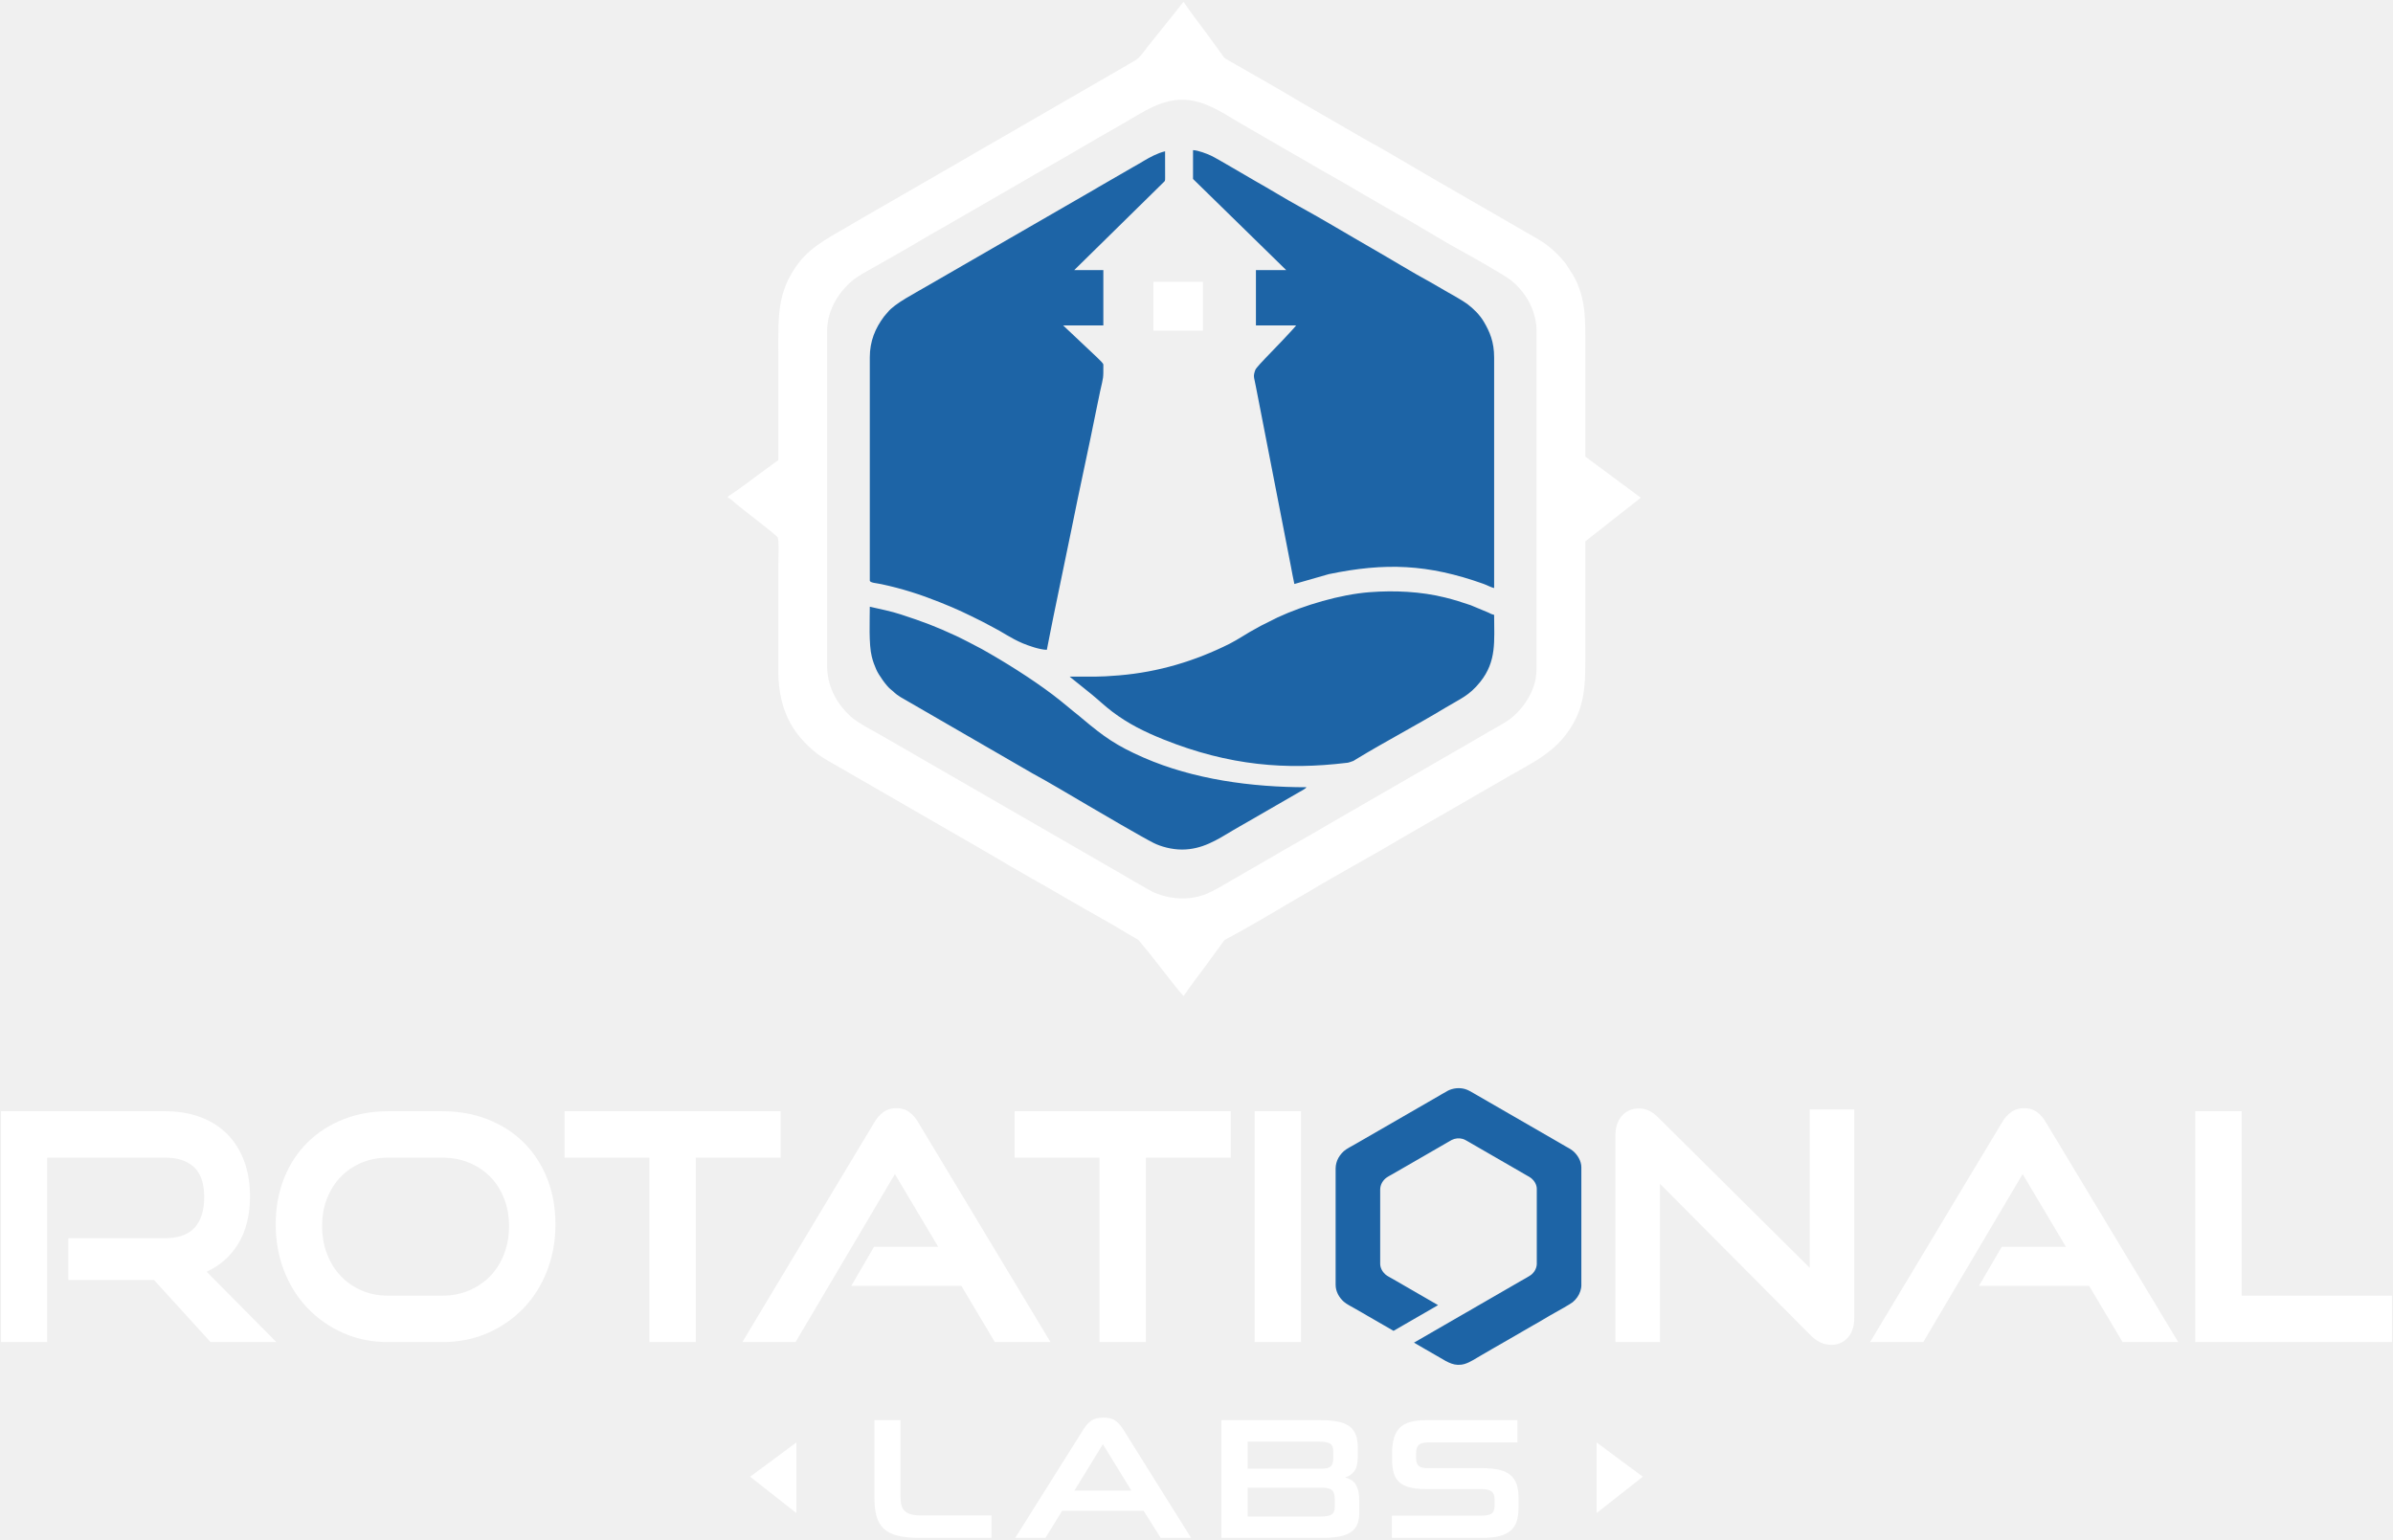
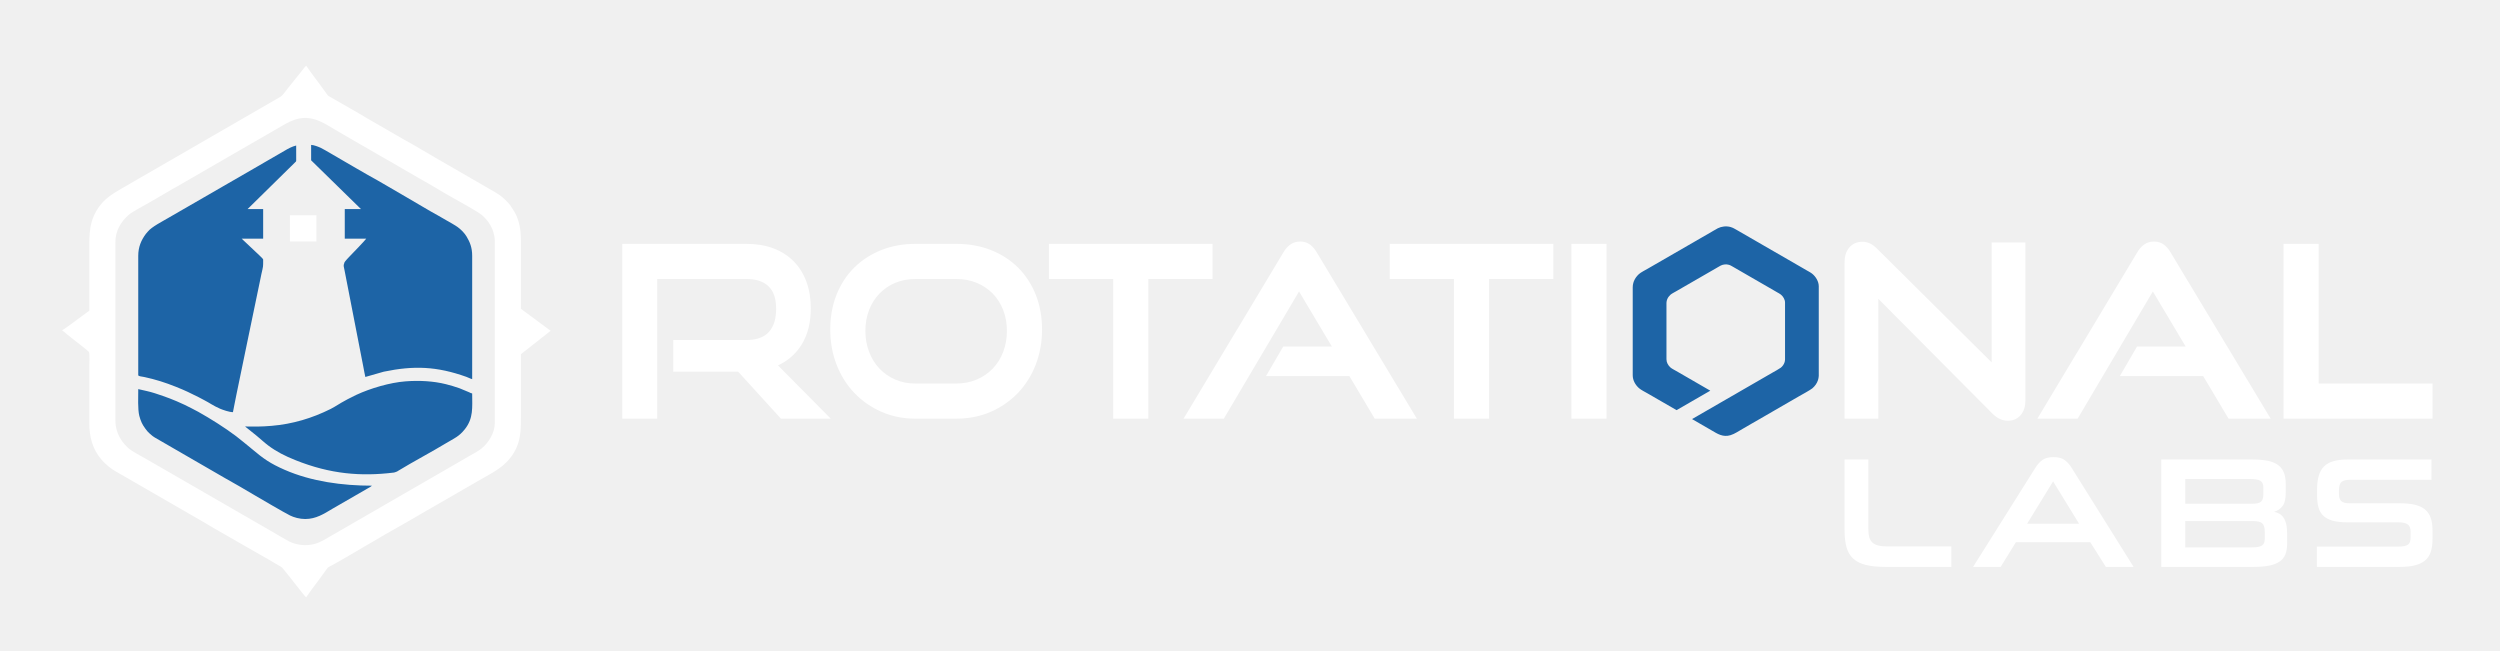
- <svg xmlns="http://www.w3.org/2000/svg" version="1.1" viewBox="332 481 836 538" width="836" height="538">
-   <defs />
-   <g id="Canvas_1" fill-opacity="1" stroke-opacity="1" fill="none" stroke-dasharray="none" stroke="none">
-     <g id="Canvas_1_Layer_1">
-       <g id="Graphic_3">
-         <path d="M 385.803 928.206 L 355.873 928.206 L 355.873 913.604 L 389.7 913.604 C 393.427 913.604 397.291 912.812 399.929 909.985 C 402.616 907.106 403.343 903.018 403.343 899.211 C 403.343 895.514 402.63 891.466 399.825 888.815 C 397.091 886.23 393.356 885.462 389.7 885.462 L 348.457 885.462 L 348.457 949.9 L 332.353 949.9 L 332.353 869.249 L 389.7 869.249 C 393.907 869.249 398.128 869.828 402.076 871.319 C 405.61 872.653 408.795 874.615 411.452 877.311 C 414.103 880.002 416.028 883.2 417.328 886.738 C 418.769 890.66 419.34 894.831 419.34 898.996 C 419.34 904.993 418.173 910.964 414.893 916.069 C 412.216 920.238 408.608 923.299 404.199 925.327 L 428.55 949.9 L 405.564 949.9 Z M 467.517 949.9 C 462.117 949.9 456.857 948.916 451.908 946.729 C 447.209 944.653 443.028 941.772 439.471 938.066 C 435.853 934.296 433.149 929.886 431.254 925.023 C 429.225 919.819 428.32 914.345 428.32 908.769 C 428.32 903.232 429.19 897.762 431.259 892.609 C 433.153 887.893 435.862 883.648 439.5 880.088 C 443.087 876.576 447.287 873.924 451.955 872.078 C 456.93 870.111 462.179 869.249 467.517 869.249 L 486.527 869.249 C 492.004 869.249 497.416 870.106 502.52 872.133 C 507.223 873.999 511.457 876.678 515.038 880.258 C 518.618 883.839 521.297 888.073 523.163 892.775 C 525.19 897.88 526.047 903.292 526.047 908.769 C 526.047 914.345 525.141 919.819 523.113 925.023 C 521.218 929.886 518.514 934.296 514.895 938.066 C 511.327 941.784 507.121 944.661 502.401 946.731 C 497.368 948.937 492.008 949.9 486.527 949.9 Z M 558.869 885.462 L 529.227 885.462 L 529.227 869.249 L 604.722 869.249 L 604.722 885.462 L 575.081 885.462 L 575.081 949.9 L 558.869 949.9 Z M 667.849 930.246 L 629.398 930.246 L 637.34 916.611 L 659.766 916.611 L 644.635 891.206 L 609.923 949.9 L 591.344 949.9 L 637.396 873.221 C 638.205 871.823 639.233 870.564 640.541 869.605 C 641.905 868.605 643.489 868.176 645.168 868.176 C 646.838 868.176 648.418 868.602 649.758 869.618 C 651.031 870.584 652.035 871.844 652.821 873.201 L 698.994 949.9 L 679.555 949.9 Z M 716.114 885.462 L 686.472 885.462 L 686.472 869.249 L 761.968 869.249 L 761.968 885.462 L 732.326 885.462 L 732.326 949.9 L 716.114 949.9 Z M 770.303 949.9 L 786.516 949.9 L 786.516 869.249 L 770.303 869.249 Z M 911.919 894.597 L 911.919 949.9 L 896.352 949.9 L 896.352 877.731 C 896.352 875.272 896.91 872.844 898.539 870.935 C 900.11 869.096 902.219 868.283 904.618 868.283 C 905.817 868.283 906.97 868.543 908.058 869.046 C 909.28 869.609 910.374 870.506 911.324 871.448 L 964.227 923.938 L 964.227 868.605 L 979.794 868.605 L 979.794 941.418 C 979.794 943.886 979.261 946.378 977.597 948.279 C 976.065 950.031 974.062 950.866 971.742 950.866 C 968.928 950.866 966.552 949.55 964.601 947.588 Z M 1061.824 930.246 L 1023.371 930.246 L 1031.314 916.611 L 1053.74 916.611 L 1038.609 891.206 L 1003.897 949.9 L 985.318 949.9 L 1031.369 873.221 C 1032.179 871.823 1033.207 870.564 1034.515 869.605 C 1035.879 868.605 1037.462 868.176 1039.142 868.176 C 1040.812 868.176 1042.392 868.602 1043.732 869.618 C 1045.004 870.584 1046.009 871.844 1046.795 873.201 L 1092.968 949.9 L 1073.53 949.9 Z M 1115.13 933.687 L 1167.648 933.687 L 1167.648 949.9 L 1098.918 949.9 L 1098.918 869.249 L 1115.13 869.249 Z M 486.527 933.687 C 489.759 933.687 492.922 933.135 495.901 931.858 C 498.682 930.667 501.165 929.004 503.27 926.83 C 505.41 924.62 506.989 922.018 508.095 919.152 C 509.301 916.032 509.835 912.752 509.835 909.413 C 509.835 906.095 509.308 902.831 508.097 899.732 C 506.991 896.901 505.413 894.337 503.277 892.166 C 501.169 890.023 498.686 888.397 495.913 887.242 C 492.925 885.997 489.756 885.462 486.527 885.462 L 467.517 885.462 C 464.34 885.462 461.232 886.002 458.298 887.24 C 455.557 888.395 453.112 890.02 451.043 892.158 C 448.942 894.329 447.377 896.879 446.267 899.684 C 445.04 902.788 444.532 906.085 444.532 909.413 C 444.532 912.752 445.066 916.032 446.271 919.152 C 447.375 922.008 448.935 924.616 451.051 926.838 C 453.116 929.007 455.562 930.669 458.31 931.861 C 461.235 933.13 464.337 933.687 467.517 933.687 Z" fill="white" />
-       </g>
-       <g id="Graphic_4">
-         <path d="M 798.602 889.273 L 798.602 929.866 C 798.602 932.221 799.793 934.301 801.479 935.814 C 802.429 936.666 804.337 937.591 805.551 938.307 L 807.662 939.516 C 809.326 940.444 810.909 941.459 812.581 942.362 L 818.832 945.976 L 834.393 936.992 C 833.303 936.356 832.22 935.714 831.119 935.1 C 830.808 934.924 830.537 934.762 830.235 934.587 L 823.078 930.452 C 822.014 929.875 821.004 929.228 819.942 928.637 L 818.598 927.867 C 817.826 927.41 816.61 926.82 816.004 926.278 C 814.929 925.314 814.169 923.988 814.169 922.487 L 814.169 896.617 C 814.169 896.18 814.246 895.679 814.343 895.35 C 814.408 895.138 814.449 894.988 814.523 894.809 C 814.854 893.997 815.346 893.349 815.98 892.757 C 816.539 892.235 817.883 891.57 818.598 891.146 L 837.399 880.297 C 837.567 880.203 837.682 880.122 837.851 880.029 L 839.201 879.264 C 840.299 878.713 841.71 878.547 842.951 878.904 C 843.379 879.027 843.578 879.129 843.941 879.308 C 844.255 879.464 844.532 879.628 844.836 879.807 L 848.372 881.849 C 849.843 882.731 851.354 883.535 852.822 884.419 L 863.462 890.561 C 864.076 890.923 864.644 891.242 865.255 891.603 C 865.847 891.95 866.473 892.249 866.982 892.667 C 868.015 893.519 868.88 894.92 868.88 896.345 L 868.88 922.667 C 868.88 923.063 868.755 923.586 868.663 923.888 C 868.365 924.857 867.726 925.734 866.957 926.368 C 866.429 926.802 863.678 928.344 863.003 928.711 C 861.359 929.607 859.775 930.639 858.128 931.531 L 855.447 933.08 C 854.586 933.602 853.707 934.094 852.832 934.59 L 851.155 935.558 L 851.028 935.634 C 850.741 935.806 850.457 935.966 850.172 936.126 L 848.139 937.298 L 846.578 938.205 C 845.787 938.645 844.939 939.21 844.087 939.638 L 825.976 950.095 C 828.519 951.54 831.014 953.055 833.569 954.483 C 834.072 954.764 834.5 955.015 835 955.312 C 837.783 956.958 840.24 958.557 843.707 957.533 C 845.644 956.96 847.639 955.538 849.455 954.528 L 853.654 952.091 C 854.586 951.532 855.504 951.053 856.436 950.495 C 858.727 949.121 861.087 947.87 863.371 946.488 L 867.576 944.056 C 870.16 942.657 872.644 941.039 875.226 939.633 C 876.284 939.056 880.601 936.637 881.431 935.955 C 882.636 934.961 883.639 933.586 884.106 932.064 C 884.25 931.589 884.449 930.77 884.449 930.148 L 884.449 888.849 C 884.449 886.613 883.09 884.412 881.468 883.076 C 880.67 882.419 879.688 881.952 878.76 881.406 C 877.799 880.841 876.908 880.339 875.947 879.771 L 859.249 870.135 C 856.947 868.748 854.58 867.486 852.269 866.102 L 846.718 862.898 C 846.242 862.618 845.811 862.361 845.314 862.115 C 844.746 861.835 844.436 861.674 843.76 861.48 C 841.814 860.922 839.602 861.182 837.878 862.044 L 835.76 863.246 C 835.495 863.391 835.317 863.52 835.052 863.667 L 805.551 880.689 C 804.428 881.353 802.322 882.397 801.442 883.217 C 800.449 884.146 799.676 885.164 799.155 886.437 C 799.04 886.716 798.975 886.955 798.875 887.287 C 798.721 887.802 798.602 888.588 798.602 889.273 Z" fill="#1d64a6" />
-       </g>
-       <g id="Graphic_5">
-         <path d="M 889.79 1009.629 L 889.79 984.971 L 905.927 996.938 Z M 610.21 1009.629 L 610.21 984.971 L 594.074 996.938 Z M 818.264 1018.31 L 818.264 1010.533 L 849.491 1010.533 C 851.14 1010.533 852.324 1010.302 853.049 1009.839 C 853.771 1009.377 854.134 1008.442 854.134 1007.037 L 854.134 1004.806 C 854.134 1003.52 853.771 1002.606 853.049 1002.063 C 852.324 1001.521 851.159 1001.249 849.552 1001.249 L 829.959 1001.249 C 827.668 1001.249 825.769 1001.038 824.262 1000.616 C 822.755 1000.193 821.559 999.551 820.675 998.687 C 819.791 997.822 819.178 996.737 818.836 995.431 C 818.494 994.125 818.323 992.588 818.323 990.819 L 818.323 988.77 C 818.323 986.68 818.545 984.891 818.987 983.404 C 819.429 981.917 820.111 980.721 821.037 979.817 C 821.961 978.913 823.167 978.249 824.653 977.827 C 826.14 977.406 827.909 977.194 829.959 977.194 L 862.116 977.194 L 862.116 984.971 L 830.803 984.971 C 829.397 984.971 828.361 985.244 827.698 985.785 C 827.036 986.327 826.703 987.424 826.703 989.07 L 826.703 990.398 C 826.703 991.684 827.005 992.598 827.607 993.141 C 828.211 993.683 829.256 993.954 830.743 993.954 L 849.974 993.954 C 852.265 993.954 854.204 994.145 855.792 994.526 C 857.379 994.908 858.675 995.522 859.68 996.366 C 860.685 997.209 861.408 998.295 861.85 999.621 C 862.292 1000.947 862.514 1002.535 862.514 1004.384 L 862.514 1007.639 C 862.514 1009.568 862.292 1011.206 861.85 1012.552 C 861.408 1013.899 860.685 1014.994 859.68 1015.838 C 858.675 1016.682 857.379 1017.305 855.792 1017.707 C 854.204 1018.108 852.265 1018.31 849.974 1018.31 Z M 767.871 984.67 L 767.871 994.135 L 793.553 994.135 C 795.161 994.135 796.266 993.873 796.869 993.351 C 797.471 992.829 797.773 991.885 797.773 990.519 L 797.773 987.926 C 797.773 986.68 797.401 985.825 796.658 985.363 C 795.914 984.901 794.577 984.67 792.648 984.67 Z M 767.871 1000.767 L 767.871 1010.834 L 793.492 1010.834 C 795.222 1010.834 796.457 1010.604 797.2 1010.142 C 797.943 1009.68 798.316 1008.805 798.316 1007.519 L 798.316 1004.986 C 798.316 1003.299 797.984 1002.173 797.321 1001.61 C 796.658 1001.048 795.482 1000.767 793.794 1000.767 Z M 758.708 977.194 L 793.372 977.194 C 795.703 977.194 797.693 977.356 799.341 977.677 C 800.988 977.998 802.325 978.531 803.35 979.275 C 804.375 980.018 805.128 980.983 805.61 982.168 C 806.093 983.354 806.334 984.812 806.334 986.538 L 806.334 989.915 C 806.334 992.326 805.912 994.055 805.068 995.1 C 804.225 996.145 803.159 996.848 801.873 997.209 C 802.596 997.37 803.269 997.622 803.893 997.963 C 804.516 998.305 805.048 998.798 805.49 999.441 C 805.932 1000.083 806.274 1000.918 806.515 1001.942 C 806.756 1002.967 806.876 1004.243 806.876 1005.77 L 806.876 1009.388 C 806.876 1011.035 806.645 1012.422 806.184 1013.547 C 805.722 1014.673 804.977 1015.587 803.952 1016.29 C 802.928 1016.993 801.591 1017.506 799.943 1017.827 C 798.296 1018.149 796.306 1018.31 793.975 1018.31 L 758.708 1018.31 Z M 707.351 1001.791 L 727.246 1001.791 L 717.298 985.574 Z M 731.526 1008.845 L 703.071 1008.845 L 697.223 1018.31 L 686.673 1018.31 L 710.546 980.329 C 711.27 979.164 712.134 978.199 713.138 977.436 C 714.143 976.673 715.59 976.29 717.479 976.29 C 719.328 976.29 720.755 976.673 721.759 977.436 C 722.764 978.199 723.628 979.164 724.352 980.329 L 748.104 1018.31 L 737.494 1018.31 Z M 653.161 1018.31 C 650.149 1018.31 647.634 1018.058 645.625 1017.557 C 643.616 1017.055 642.008 1016.249 640.803 1015.145 C 639.598 1014.04 638.742 1012.592 638.24 1010.805 C 637.738 1009.016 637.486 1006.815 637.486 1004.203 L 637.486 977.194 L 646.59 977.194 L 646.59 1003.841 C 646.59 1005.045 646.701 1006.063 646.921 1006.886 C 647.142 1007.709 647.534 1008.393 648.097 1008.936 C 648.66 1009.478 649.415 1009.87 650.357 1010.11 C 651.302 1010.351 652.498 1010.473 653.945 1010.473 L 678.361 1010.473 L 678.361 1018.31 Z" fill="white" />
-       </g>
-       <g id="Graphic_6">
-         <path d="M 734.952 596.532 L 752.246 596.532 L 752.246 579.441 L 734.952 579.441 Z M 603.901 641.826 C 603.029 642.288 602.489 642.81 601.722 643.349 C 600.921 643.911 600.287 644.401 599.452 645.002 C 595.34 647.958 591.416 651.098 587.206 653.89 C 586.641 654.265 586.439 654.201 586.254 654.898 C 587.291 655.175 588.317 656.356 589.136 657.027 C 590.151 657.856 590.992 658.524 592.042 659.349 C 592.953 660.065 603.15 667.952 603.64 668.667 C 604.276 669.596 603.901 677.201 603.901 678.864 L 603.901 715.249 C 603.901 724.071 605.975 732.063 611.594 738.712 C 613.233 740.65 614.927 742.25 616.904 743.859 C 619.862 746.265 623.346 747.88 626.599 749.851 L 676.059 778.39 C 676.649 778.744 677.133 778.986 677.721 779.343 C 686.96 784.936 696.428 790.077 705.739 795.552 C 712.34 799.432 719.088 803.038 725.652 807.013 C 726.757 807.682 727.854 808.344 728.965 808.928 C 730.082 809.515 730.683 810.668 731.519 811.604 C 734.06 814.452 744.204 828.015 745.518 828.978 C 747.961 825.329 750.73 821.802 753.327 818.268 L 759.207 810.204 C 759.74 809.485 759.631 809.499 760.469 809.069 C 765.14 806.673 778.229 799.018 782.762 796.284 L 788.696 792.851 C 799.16 786.516 810.719 780.372 821.294 774.03 L 844.935 760.415 C 845.973 759.835 846.798 759.349 847.822 758.728 L 856.809 753.552 C 864.625 748.854 873.018 745.375 878.764 738.034 C 886.265 728.45 885.827 719.943 885.827 707.623 L 885.827 670.148 L 905.219 654.898 L 885.827 640.519 L 885.827 603.262 C 885.827 593.19 886.266 585.466 881.621 577.185 L 878.79 572.825 C 877.062 570.691 875.238 568.886 873.123 567.163 C 872.644 566.773 872.275 566.495 871.755 566.135 C 870.732 565.428 869.826 564.877 868.821 564.275 L 830.282 542.029 C 823.41 538.073 816.546 533.834 809.573 530.058 C 807.555 528.965 805.697 527.798 803.623 526.639 C 802.584 526.058 801.76 525.572 800.734 524.951 L 791.746 519.778 C 789.761 518.576 787.751 517.514 785.812 516.344 C 778.021 511.646 769.914 507.165 762.067 502.615 C 758.705 500.667 760.259 501.75 757.377 497.937 C 755.974 496.081 754.804 494.376 753.421 492.523 C 750.757 488.954 747.997 485.392 745.518 481.69 C 745.071 482.017 743.904 483.583 743.433 484.181 C 742.669 485.154 742.082 485.896 741.311 486.851 L 732.976 497.253 C 731.72 498.851 730.136 501.312 728.383 502.246 C 727.354 502.796 726.475 503.354 725.485 503.924 L 680.604 529.851 C 676.653 532.125 672.731 534.354 668.735 536.719 L 632.812 557.442 C 631.773 558.022 630.948 558.509 629.923 559.13 C 623.085 563.271 615.7 566.574 610.809 573.131 C 603.487 582.948 603.901 591.549 603.901 603.916 Z M 620.961 713.823 L 620.961 596.646 C 620.961 589.848 624.4 583.843 629.267 579.478 C 632.011 577.018 637.519 574.348 641.02 572.278 L 647.109 568.79 C 651.917 566.114 656.489 563.183 661.312 560.575 L 693.724 541.837 C 695.091 541.051 696.318 540.309 697.727 539.521 C 705.853 534.979 713.773 530.128 721.899 525.587 C 723.349 524.776 724.583 524.05 726.03 523.195 C 734.061 518.444 741.152 513.828 751.158 516.784 C 756.753 518.436 762.513 522.545 767.751 525.46 L 779.877 532.491 C 782.563 534.106 785.214 535.485 787.904 537.099 C 794.52 541.065 801.334 544.677 807.924 548.667 L 820.062 555.685 C 827.521 559.724 834.693 564.396 842.142 568.452 C 845.197 570.117 857.661 577.101 860.054 579.071 C 863.536 581.939 866.429 585.912 867.776 590.3 C 868.197 591.671 868.768 594.037 868.768 595.83 L 868.768 715.046 C 868.768 721.502 864.845 727.854 860.163 731.711 C 857.861 733.607 855.024 734.955 852.347 736.53 C 849.574 738.161 846.997 739.609 844.227 741.249 L 796.026 769.063 C 789.38 773.07 782.543 776.712 775.881 780.707 L 759.858 789.954 C 758.479 790.765 757.232 791.504 755.802 792.215 C 754.162 793.027 753.263 793.49 751.317 794.048 C 745.699 795.658 739.314 794.908 734.334 792.419 L 728.223 788.952 C 727.453 788.532 726.939 788.158 726.179 787.736 L 641.02 738.599 C 637.779 736.682 631.696 733.67 629.161 731.301 C 626.294 728.623 624.06 725.685 622.56 722.007 C 622.229 721.198 622.037 720.514 621.751 719.555 C 621.309 718.068 620.961 715.797 620.961 713.823" fill="white" />
-       </g>
-       <g id="Graphic_7">
-         <path d="M 744.922 777.819 C 751.942 777.819 757.13 774.47 762.663 771.143 C 764.42 770.088 766.033 769.23 767.827 768.17 L 785.889 757.746 C 786.634 757.339 788.059 756.6 788.464 756.048 C 769.339 756.048 748.978 753.334 731.488 745.677 C 721.937 741.496 717.613 738.383 709.989 731.976 C 709.555 731.611 709.477 731.517 708.996 731.138 C 705.783 728.614 703.329 726.392 699.637 723.61 C 692.225 718.025 682.827 712.142 674.996 707.762 L 670.59 705.453 C 669.038 704.677 667.679 703.939 666.115 703.215 C 658.621 699.742 654.64 698.277 646.778 695.694 C 643.252 694.535 639.591 693.842 635.866 692.974 C 635.866 697.832 635.472 706.112 636.554 710.394 C 637.028 712.269 637.454 713.34 638.13 714.923 C 638.922 716.782 641.747 720.775 643.187 721.87 C 644.508 722.873 644.471 723.215 646.609 724.551 L 688.766 748.927 C 690.078 749.637 691.333 750.463 692.632 751.165 C 698.058 754.099 706.168 758.933 711.844 762.27 C 715.917 764.665 731.104 773.556 735.018 775.515 C 737.511 776.764 741.273 777.819 744.922 777.819 M 748.788 543.53 L 781.342 575.372 L 770.763 575.372 L 770.763 594.701 L 784.802 594.701 C 784.107 595.737 775.718 604.511 774.068 606.145 C 773.422 606.786 770.793 609.599 770.576 610.182 C 770.187 611.234 769.933 612.085 770.12 613.025 C 770.331 614.076 770.545 615.081 770.746 616.081 L 782.953 678.749 C 783.369 680.832 783.721 683.021 784.191 685.039 L 796.212 681.597 C 815.929 677.508 830.793 678.068 850.19 684.964 C 851.462 685.415 852.827 686.195 853.979 686.464 L 853.979 605.891 C 853.985 600.44 852.43 596.872 850.383 593.414 C 848.947 590.991 846.813 588.876 844.592 587.2 C 843.206 586.152 838.52 583.477 836.958 582.627 C 836.012 582.111 835.345 581.668 834.384 581.131 C 833.467 580.619 832.678 580.118 831.802 579.645 C 825.6 576.291 817.822 571.503 811.444 567.854 C 803.284 563.185 793.935 557.517 785.889 553.125 C 780.989 550.45 775.412 546.97 770.418 544.179 C 767.559 542.582 757.211 536.364 755.029 535.356 C 753.663 534.724 750.53 533.498 748.788 533.458 Z M 705.654 717.39 L 713.211 723.465 C 715.736 725.51 718.002 727.713 720.621 729.687 C 726.12 733.834 731.668 736.614 738.44 739.336 C 761.543 748.619 781.559 750.033 802.306 747.542 C 803.04 747.552 804.073 747.078 804.401 746.995 C 804.86 746.879 805.119 746.652 805.746 746.271 C 815.527 740.308 827.19 734.189 836.977 728.262 C 842.136 725.139 845.235 724.111 849.124 719.249 C 854.923 711.999 853.979 704.96 853.979 695.822 C 853.083 695.614 852.661 695.376 851.944 695.009 L 845.767 692.438 C 842.733 691.407 840.009 690.544 836.85 689.758 C 828.409 687.657 819.194 687.234 810.453 687.903 C 800.262 688.683 787.577 692.431 778.357 696.703 L 772.658 699.551 C 771.861 699.949 771.496 700.231 770.693 700.638 C 768.185 701.909 764.432 704.486 761.541 705.931 C 749.489 711.953 736.727 715.811 722.931 716.965 C 715.511 717.587 713.431 717.39 705.654 717.39 M 635.866 605.892 L 635.866 683.818 C 635.866 684.645 638.145 684.716 639.885 685.089 C 647.138 686.642 653.488 688.67 660.398 691.433 C 666.721 693.963 669.5 695.347 675.202 698.196 C 676.498 698.844 677.39 699.384 678.663 700.026 C 682.277 701.844 684.922 703.885 689.229 705.736 C 691.068 706.527 695.318 708.03 697.718 708.03 L 698.889 702.079 C 699.307 699.988 699.719 697.928 700.109 695.975 L 706.315 665.965 C 709.089 651.982 712.28 637.874 715.064 623.847 C 715.443 621.934 715.856 619.861 716.319 617.778 C 717.541 612.292 717.455 613.551 717.455 608.333 C 717.455 607.737 713.483 604.27 712.319 603.092 L 703.415 594.701 L 717.455 594.701 L 717.455 575.372 L 707.367 575.372 L 707.281 575.372 L 738.371 544.812 C 739.046 544.162 739.036 544.288 739.036 543.036 C 739.036 539.98 739.022 536.922 739.022 533.865 C 736.362 534.485 733.734 535.934 731.581 537.207 C 730.357 537.93 729.345 538.548 728.105 539.225 L 717.658 545.259 C 716.481 545.897 715.323 546.634 714.189 547.284 L 655.234 581.311 C 652.07 583.213 644.474 587.036 642.086 590.138 C 641.614 590.752 641.351 590.904 640.862 591.559 C 637.746 595.732 635.866 600.203 635.866 605.892" fill="#1d64a6" />
-       </g>
-     </g>
+ <svg xmlns="http://www.w3.org/2000/svg" width="4329" height="1126" viewBox="0 0 4329 1126">
+   <g id="Layer-1">
+     <path id="Path" fill="#ffffff" fill-rule="evenodd" stroke="none" d="M 1656.102 664.1 C 1668.232 664.1 1680.101 662.025 1691.278 657.236 C 1701.713 652.764 1711.033 646.522 1718.932 638.364 C 1726.964 630.067 1732.888 620.301 1737.04 609.555 C 1741.565 597.84 1743.569 585.536 1743.569 573.005 C 1743.569 560.55 1741.59 548.3 1737.049 536.675 C 1732.896 526.051 1726.974 516.426 1718.96 508.278 C 1711.05 500.241 1701.732 494.137 1691.323 489.802 C 1680.109 485.129 1668.218 483.121 1656.102 483.121 L 1584.764 483.121 C 1572.842 483.121 1561.178 485.149 1550.165 489.794 C 1539.883 494.131 1530.705 500.229 1522.943 508.249 C 1515.056 516.399 1509.182 525.963 1505.021 536.492 C 1500.416 548.141 1498.507 560.511 1498.507 573.005 C 1498.507 585.536 1500.511 597.84 1505.034 609.555 C 1509.174 620.265 1515.029 630.055 1522.97 638.392 C 1530.723 646.534 1539.899 652.768 1550.212 657.244 C 1561.186 662.005 1572.83 664.1 1584.764 664.1 L 1656.102 664.1 Z M 4015.058 664.1 L 4212.14 664.1 L 4212.14 724.94 L 3954.218 724.94 L 3954.218 422.281 L 4015.058 422.281 L 4015.058 664.1 Z M 3815.013 651.181 L 3670.714 651.181 L 3700.519 600.017 L 3784.674 600.017 L 3727.896 504.678 L 3597.634 724.94 L 3527.912 724.94 L 3700.731 437.184 C 3703.766 431.939 3707.624 427.217 3712.531 423.62 C 3717.65 419.864 3723.59 418.25 3729.894 418.25 C 3736.164 418.25 3742.092 419.85 3747.118 423.664 C 3751.895 427.29 3755.667 432.018 3758.617 437.112 L 3931.891 724.94 L 3858.942 724.94 L 3815.013 651.181 Z M 3252.468 517.4 L 3252.468 724.94 L 3194.049 724.94 L 3194.049 454.111 C 3194.049 444.884 3196.145 435.77 3202.257 428.61 C 3208.149 421.705 3216.067 418.653 3225.072 418.653 C 3229.568 418.653 3233.893 419.632 3237.975 421.516 C 3242.561 423.632 3246.67 426.997 3250.235 430.533 L 3448.761 627.511 L 3448.761 419.862 L 3507.184 419.862 L 3507.184 693.108 C 3507.184 702.365 3505.182 711.719 3498.937 718.857 C 3493.187 725.428 3485.671 728.565 3476.964 728.565 C 3466.405 728.565 3457.489 723.626 3450.165 716.261 L 3252.468 517.4 Z M 2721.027 724.94 L 2721.027 422.281 L 2781.867 422.281 L 2781.867 724.94 L 2721.027 724.94 Z M 2517.67 483.121 L 2406.435 483.121 L 2406.435 422.281 L 2689.744 422.281 L 2689.744 483.121 L 2578.51 483.121 L 2578.51 724.94 L 2517.67 724.94 L 2517.67 483.121 Z M 2336.55 651.181 L 2192.251 651.181 L 2222.057 600.017 L 2306.216 600.017 L 2249.433 504.678 L 2119.169 724.94 L 2049.447 724.94 L 2222.268 437.184 C 2225.304 431.939 2229.161 427.217 2234.068 423.62 C 2239.187 419.864 2245.132 418.25 2251.431 418.25 C 2257.701 418.25 2263.63 419.85 2268.659 423.664 C 2273.436 427.29 2277.204 432.018 2280.154 437.112 L 2453.429 724.94 L 2380.479 724.94 L 2336.55 651.181 Z M 1927.578 483.121 L 1816.344 483.121 L 1816.344 422.281 L 2099.655 422.281 L 2099.655 483.121 L 1988.418 483.121 L 1988.418 724.94 L 1927.578 724.94 L 1927.578 483.121 Z M 1584.764 724.94 C 1564.5 724.94 1544.76 721.246 1526.189 713.038 C 1508.553 705.25 1492.863 694.439 1479.517 680.531 C 1465.939 666.379 1455.789 649.83 1448.678 631.585 C 1441.067 612.053 1437.667 591.509 1437.667 570.586 C 1437.667 549.81 1440.933 529.28 1448.696 509.946 C 1455.805 492.243 1465.971 476.318 1479.623 462.955 C 1493.087 449.775 1508.846 439.82 1526.365 432.897 C 1545.032 425.516 1564.732 422.281 1584.764 422.281 L 1656.102 422.281 C 1676.657 422.281 1696.965 425.497 1716.12 433.1 C 1733.765 440.105 1749.656 450.157 1763.094 463.595 C 1776.53 477.031 1786.583 492.923 1793.59 510.568 C 1801.19 529.723 1804.407 550.032 1804.407 570.586 C 1804.407 591.509 1801.008 612.053 1793.396 631.585 C 1786.288 649.83 1776.137 666.379 1762.56 680.531 C 1749.17 694.483 1733.385 705.278 1715.674 713.046 C 1696.786 721.327 1676.669 724.94 1656.102 724.94 L 1584.764 724.94 Z M 1278.115 643.527 L 1165.796 643.527 L 1165.796 588.734 L 1292.741 588.734 C 1306.725 588.734 1321.226 585.76 1331.128 575.152 C 1341.211 564.346 1343.935 549.004 1343.935 534.718 C 1343.935 520.843 1341.262 505.653 1330.738 495.704 C 1320.476 486.005 1306.46 483.121 1292.741 483.121 L 1137.968 483.121 L 1137.968 724.94 L 1077.533 724.94 L 1077.533 422.281 L 1292.741 422.281 C 1308.525 422.281 1324.366 424.454 1339.183 430.047 C 1352.446 435.055 1364.396 442.418 1374.367 452.536 C 1384.316 462.631 1391.541 474.635 1396.42 487.914 C 1401.825 502.632 1403.969 518.279 1403.969 533.91 C 1403.969 556.418 1399.59 578.822 1387.283 597.983 C 1377.234 613.628 1363.697 625.111 1347.15 632.724 L 1438.53 724.94 L 1352.273 724.94 L 1278.115 643.527 Z" />
+     <path id="path1" fill="#1d64a6" fill-rule="evenodd" stroke="none" d="M 2827.224 497.423 L 2827.224 649.757 C 2827.224 658.594 2831.692 666.403 2838.019 672.08 C 2841.592 675.274 2848.753 678.748 2853.302 681.434 L 2861.221 685.975 C 2867.467 689.454 2873.407 693.262 2879.678 696.652 L 2903.14 710.214 L 2961.534 676.498 C 2957.449 674.114 2953.384 671.705 2949.245 669.398 C 2948.082 668.743 2947.06 668.133 2945.929 667.477 L 2919.074 651.954 C 2915.082 649.793 2911.29 647.364 2907.31 645.147 L 2902.265 642.254 C 2899.364 640.541 2894.798 638.327 2892.527 636.292 C 2888.496 632.675 2885.647 627.699 2885.647 622.067 L 2885.647 524.982 C 2885.647 523.345 2885.932 521.465 2886.298 520.232 C 2886.534 519.437 2886.693 518.871 2886.97 518.2 C 2888.215 515.154 2890.062 512.721 2892.438 510.503 C 2894.538 508.538 2899.579 506.043 2902.265 504.452 L 2972.821 463.742 C 2973.452 463.39 2973.875 463.083 2974.518 462.735 L 2979.58 459.864 C 2983.706 457.799 2988.996 457.177 2993.651 458.513 C 2995.262 458.973 2996.007 459.357 2997.362 460.031 C 2998.55 460.617 2999.583 461.233 3000.722 461.903 L 3013.996 469.567 C 3019.522 472.875 3025.185 475.892 3030.691 479.212 L 3070.628 502.259 C 3072.923 503.618 3075.06 504.815 3077.358 506.167 C 3079.576 507.47 3081.924 508.591 3083.832 510.161 C 3087.714 513.357 3090.961 518.619 3090.961 523.965 L 3090.961 622.742 C 3090.961 624.228 3090.485 626.189 3090.139 627.325 C 3089.024 630.962 3086.628 634.254 3083.739 636.63 C 3081.761 638.258 3071.434 644.048 3068.899 645.427 C 3062.73 648.788 3056.79 652.662 3050.605 656.003 L 3040.546 661.817 C 3037.315 663.779 3034.019 665.626 3030.728 667.49 L 3024.441 671.119 L 3023.961 671.404 C 3022.886 672.051 3021.821 672.649 3020.75 673.247 L 3013.125 677.65 L 3007.266 681.048 C 3004.291 682.704 3001.113 684.82 2997.919 686.431 L 2929.946 725.673 C 2939.496 731.092 2948.859 736.781 2958.446 742.14 C 2960.334 743.193 2961.937 744.137 2963.817 745.248 C 2974.258 751.425 2983.479 757.427 2996.483 753.582 C 3003.758 751.433 3011.245 746.094 3018.057 742.307 L 3033.82 733.163 C 3037.315 731.064 3040.757 729.269 3044.257 727.174 C 3052.859 722.014 3061.717 717.323 3070.282 712.131 L 3086.062 703.012 C 3095.762 697.759 3105.085 691.688 3114.769 686.415 C 3118.74 684.246 3134.943 675.172 3138.056 672.608 C 3142.58 668.877 3146.34 663.713 3148.094 658.009 C 3148.639 656.227 3149.384 653.15 3149.384 650.819 L 3149.384 495.832 C 3149.384 487.442 3144.281 479.182 3138.198 474.167 C 3135.204 471.703 3131.517 469.949 3128.034 467.903 C 3124.429 465.782 3121.08 463.901 3117.475 461.769 L 3054.816 425.607 C 3046.177 420.401 3037.291 415.665 3028.624 410.47 L 3007.795 398.449 C 3006.004 397.396 3004.381 396.432 3002.521 395.509 C 3000.389 394.457 2999.221 393.853 2996.69 393.128 C 2989.386 391.033 2981.085 392.007 2974.612 395.244 L 2966.669 399.751 C 2965.668 400.298 2965.001 400.782 2964.012 401.334 L 2853.302 465.211 C 2849.087 467.706 2841.181 471.622 2837.881 474.7 C 2834.158 478.185 2831.252 482.004 2829.299 486.783 C 2828.872 487.833 2828.624 488.726 2828.25 489.973 C 2827.676 491.904 2827.224 494.854 2827.224 497.423" />
+     <path id="path2" fill="#ffffff" stroke="none" d="M 3264.964 981.658 C 3251.337 981.658 3239.957 980.519 3230.87 978.248 C 3221.779 975.982 3214.505 972.336 3209.052 967.339 C 3203.6 962.342 3199.73 955.791 3197.459 947.702 C 3195.185 939.609 3194.049 929.652 3194.049 917.831 L 3194.049 795.639 L 3235.236 795.639 L 3235.236 916.196 C 3235.236 921.648 3235.737 926.246 3236.733 929.973 C 3237.73 933.696 3239.508 936.789 3242.052 939.247 C 3244.599 941.7 3248.012 943.474 3252.281 944.561 C 3256.554 945.651 3261.961 946.2 3268.513 946.2 L 3378.974 946.2 L 3378.974 981.658 L 3264.964 981.658 Z M 3619.509 938.835 L 3490.77 938.835 L 3464.313 981.658 L 3416.583 981.658 L 3524.596 809.824 C 3527.867 804.55 3531.777 800.184 3536.318 796.734 C 3540.863 793.279 3547.415 791.55 3555.959 791.55 C 3564.325 791.55 3570.783 793.279 3575.324 796.734 C 3579.869 800.184 3583.779 804.55 3587.055 809.824 L 3694.518 981.658 L 3646.511 981.658 L 3619.509 938.835 Z M 3510.134 906.923 L 3600.145 906.923 L 3555.142 833.554 L 3510.134 906.923 Z M 3742.491 795.639 L 3899.323 795.639 C 3909.87 795.639 3918.871 796.368 3926.329 797.824 C 3933.779 799.277 3939.83 801.685 3944.464 805.05 C 3949.103 808.412 3952.513 812.782 3954.694 818.145 C 3956.875 823.507 3957.965 830.1 3957.965 837.916 L 3957.965 853.191 C 3957.965 864.096 3956.053 871.925 3952.24 876.649 C 3948.424 881.373 3943.602 884.559 3937.783 886.195 C 3941.055 886.923 3944.106 888.058 3946.922 889.605 C 3949.738 891.146 3952.147 893.377 3954.149 896.29 C 3956.146 899.195 3957.697 902.967 3958.783 907.606 C 3959.874 912.24 3960.419 918.019 3960.419 924.928 L 3960.419 941.289 C 3960.419 948.744 3959.374 955.022 3957.286 960.108 C 3955.194 965.203 3951.83 969.341 3947.191 972.519 C 3942.556 975.701 3936.51 978.02 3929.055 979.477 C 3921.601 980.929 3912.596 981.658 3902.049 981.658 L 3742.491 981.658 L 3742.491 795.639 Z M 3783.95 902.288 L 3783.95 947.836 L 3899.868 947.836 C 3907.689 947.836 3913.28 946.795 3916.645 944.703 C 3920.01 942.612 3921.69 938.653 3921.69 932.838 L 3921.69 921.38 C 3921.69 913.742 3920.189 908.648 3917.19 906.104 C 3914.191 903.561 3908.869 902.288 3901.231 902.288 L 3783.95 902.288 Z M 3783.95 829.46 L 3783.95 872.283 L 3900.145 872.283 C 3907.416 872.283 3912.417 871.099 3915.143 868.739 C 3917.87 866.375 3919.237 862.102 3919.237 855.917 L 3919.237 844.19 C 3919.237 838.555 3917.552 834.689 3914.187 832.598 C 3910.826 830.51 3904.775 829.46 3896.051 829.46 L 3783.95 829.46 Z M 4011.941 981.658 L 4011.941 946.473 L 4153.225 946.473 C 4160.68 946.473 4166.042 945.427 4169.318 943.336 C 4172.589 941.244 4174.225 937.017 4174.225 930.653 L 4174.225 920.562 C 4174.225 914.743 4172.589 910.605 4169.318 908.151 C 4166.042 905.698 4160.773 904.469 4153.498 904.469 L 4064.854 904.469 C 4054.491 904.469 4045.897 903.517 4039.077 901.604 C 4032.262 899.696 4026.85 896.786 4022.85 892.876 C 4018.85 888.966 4016.075 884.059 4014.529 878.146 C 4012.987 872.238 4012.209 865.284 4012.209 857.284 L 4012.209 848.011 C 4012.209 838.555 4013.214 830.462 4015.212 823.736 C 4017.21 817.005 4020.303 811.597 4024.486 807.504 C 4028.668 803.415 4034.125 800.412 4040.851 798.504 C 4047.573 796.599 4055.581 795.639 4064.854 795.639 L 4210.346 795.639 L 4210.346 830.824 L 4068.671 830.824 C 4062.315 830.824 4057.624 832.057 4054.625 834.506 C 4051.63 836.96 4050.125 841.92 4050.125 849.371 L 4050.125 855.376 C 4050.125 861.191 4051.492 865.329 4054.218 867.782 C 4056.944 870.24 4061.672 871.465 4068.402 871.465 L 4155.406 871.465 C 4165.77 871.465 4174.547 872.327 4181.729 874.057 C 4188.91 875.782 4194.774 878.557 4199.319 882.378 C 4203.868 886.195 4207.14 891.106 4209.137 897.108 C 4211.139 903.106 4212.14 910.287 4212.14 918.653 L 4212.14 933.383 C 4212.14 942.111 4211.139 949.517 4209.137 955.608 C 4207.14 961.7 4203.868 966.656 4199.319 970.476 C 4194.774 974.293 4188.91 977.113 4181.729 978.932 C 4174.547 980.746 4165.77 981.658 4155.406 981.658 L 4011.941 981.658 Z" />
+     <path id="path3" fill="#ffffff" fill-rule="evenodd" stroke="none" d="M 199.872 729.062 L 199.872 418.416 C 199.872 400.392 208.989 384.472 221.892 372.899 C 229.165 366.379 243.767 359.303 253.046 353.814 L 269.192 344.564 C 281.936 337.472 294.057 329.701 306.842 322.787 L 392.77 273.113 C 396.393 271.025 399.648 269.061 403.382 266.973 C 424.925 254.933 445.925 242.071 467.465 230.032 C 471.31 227.882 474.581 225.957 478.416 223.689 C 499.707 211.095 518.506 198.855 545.036 206.695 C 559.864 211.073 575.137 221.966 589.024 229.695 L 621.167 248.334 C 628.292 252.618 635.32 256.273 642.45 260.55 C 659.988 271.066 678.056 280.639 695.525 291.216 L 727.704 309.822 C 747.478 320.531 766.492 332.915 786.239 343.672 C 794.34 348.084 827.383 366.598 833.726 371.821 C 842.955 379.424 850.625 389.957 854.2 401.59 C 855.315 405.225 856.826 411.498 856.826 416.25 L 856.826 732.305 C 856.826 749.419 846.426 766.261 834.013 776.482 C 827.912 781.511 820.392 785.084 813.294 789.259 C 805.943 793.58 799.111 797.421 791.767 801.767 L 663.984 875.506 C 646.363 886.129 628.239 895.785 610.576 906.377 L 568.101 930.889 C 564.443 933.041 561.139 934.998 557.345 936.883 C 552.997 939.035 550.615 940.264 545.455 941.741 C 530.561 946.013 513.634 944.024 500.432 937.424 L 484.231 928.236 C 482.188 927.121 480.827 926.132 478.811 925.009 L 253.046 794.744 C 244.454 789.662 228.331 781.678 221.611 775.396 C 214.01 768.295 208.085 760.507 204.108 750.758 C 203.233 748.614 202.722 746.799 201.964 744.256 C 200.792 740.312 199.872 734.295 199.872 729.062 M 154.643 538.189 C 152.332 539.413 150.9 540.799 148.865 542.229 C 146.745 543.719 145.062 545.016 142.849 546.612 C 131.948 554.448 121.542 562.77 110.382 570.171 C 108.885 571.168 108.352 570.997 107.86 572.845 C 110.608 573.579 113.328 576.712 115.499 578.492 C 118.191 580.69 120.419 582.459 123.204 584.645 C 125.617 586.544 152.653 607.451 153.95 609.347 C 155.638 611.809 154.643 631.971 154.643 636.382 L 154.643 732.838 C 154.643 756.227 160.14 777.418 175.037 795.041 C 179.383 800.18 183.873 804.424 189.116 808.688 C 196.959 815.068 206.191 819.349 214.818 824.574 L 345.94 900.233 C 347.504 901.173 348.786 901.816 350.346 902.76 C 374.838 917.587 399.939 931.219 424.624 945.728 C 442.125 956.015 460.014 965.577 477.415 976.116 C 480.345 977.89 483.255 979.644 486.198 981.19 C 489.158 982.748 490.754 985.804 492.967 988.286 C 499.703 995.838 526.595 1031.792 530.083 1034.347 C 536.558 1024.671 543.901 1015.325 550.786 1005.954 L 566.372 984.575 C 567.786 982.671 567.497 982.708 569.719 981.568 C 582.099 975.213 616.803 954.916 628.817 947.673 L 644.552 938.567 C 672.292 921.774 702.932 905.486 730.968 888.677 L 793.645 852.581 C 796.395 851.042 798.583 849.753 801.3 848.105 L 825.122 834.384 C 845.844 821.929 868.093 812.705 883.325 793.246 C 903.213 767.84 902.053 745.285 902.053 712.623 C 902.053 679.51 902.053 646.392 902.053 613.278 L 953.459 572.845 L 902.053 534.726 C 902.053 501.804 902.053 468.879 902.053 435.953 C 902.053 409.254 903.217 388.777 890.9 366.822 L 883.397 355.264 C 878.817 349.606 873.979 344.819 868.374 340.254 C 867.105 339.22 866.124 338.479 864.747 337.527 C 862.035 335.654 859.634 334.195 856.969 332.596 L 754.798 273.62 C 736.581 263.134 718.382 251.895 699.897 241.883 C 694.544 238.986 689.623 235.894 684.123 232.82 C 681.368 231.28 679.183 229.992 676.465 228.346 L 652.637 214.631 C 647.372 211.445 642.045 208.629 636.904 205.529 C 616.246 193.071 594.757 181.194 573.955 169.131 C 565.042 163.966 569.161 166.837 561.52 156.731 C 557.801 151.81 554.7 147.291 551.034 142.377 C 543.97 132.913 536.654 123.471 530.083 113.656 C 528.897 114.523 525.802 118.674 524.555 120.26 C 522.528 122.84 520.972 124.807 518.925 127.339 L 496.833 154.916 C 493.504 159.152 489.303 165.677 484.656 168.153 C 481.928 169.612 479.596 171.091 476.974 172.603 L 357.988 241.336 C 347.516 247.366 337.12 253.274 326.522 259.543 L 231.287 314.483 C 228.536 316.021 226.345 317.31 223.631 318.955 C 205.502 329.933 185.924 338.691 172.956 356.076 C 153.545 382.101 154.643 404.902 154.643 437.688 C 154.643 471.188 154.643 504.688 154.643 538.189 Z M 502.072 418.114 L 547.919 418.114 L 547.919 372.804 L 502.072 372.804 L 502.072 418.114 Z" />
+     <path id="path4" fill="#1d64a6" fill-rule="evenodd" stroke="none" d="M 538.75 277.601 L 625.055 362.017 L 597.005 362.017 L 597.005 413.258 L 634.225 413.258 C 632.384 416.006 610.143 439.267 605.768 443.598 C 604.057 445.297 597.089 452.754 596.513 454.302 C 595.477 457.091 594.804 459.345 595.307 461.838 C 595.864 464.623 596.43 467.29 596.965 469.939 L 629.326 636.077 C 630.43 641.598 631.36 647.401 632.605 652.752 L 664.476 643.629 C 716.746 632.789 756.151 634.27 807.575 652.552 C 810.946 653.753 814.565 655.82 817.623 656.527 L 817.623 442.927 C 817.64 428.474 813.512 419.011 808.085 409.848 C 804.285 403.423 798.619 397.816 792.735 393.375 C 789.061 390.595 776.636 383.505 772.498 381.251 C 769.985 379.882 768.218 378.71 765.674 377.284 C 763.241 375.929 761.15 374.6 758.828 373.343 C 742.383 364.454 721.767 351.761 704.859 342.084 C 683.226 329.705 658.44 314.682 637.108 303.038 C 624.12 295.948 609.333 286.718 596.092 279.322 C 588.514 275.086 561.083 258.605 555.294 255.932 C 551.675 254.255 543.37 251.002 538.75 250.9 L 538.75 277.601 Z M 239.384 442.927 L 239.384 649.517 C 239.384 651.706 245.425 651.897 250.039 652.886 C 269.267 657.004 286.102 662.379 304.419 669.703 C 321.182 676.409 328.55 680.079 343.669 687.635 C 347.103 689.352 349.468 690.78 352.845 692.486 C 362.423 697.303 369.438 702.719 380.856 707.626 C 385.73 709.718 396.995 713.705 403.36 713.705 L 406.462 697.93 C 407.573 692.384 408.663 686.923 409.699 681.747 L 426.15 602.186 C 433.505 565.115 441.964 527.715 449.343 490.528 C 450.353 485.458 451.445 479.961 452.674 474.44 C 455.913 459.895 455.681 463.231 455.681 449.399 C 455.681 447.818 445.154 438.628 442.068 435.503 L 418.464 413.258 L 455.681 413.258 L 455.681 362.017 C 446.782 362.017 437.856 362.017 428.941 362.017 L 428.713 362.017 L 511.131 280.999 C 512.922 279.275 512.897 279.609 512.897 276.291 C 512.897 268.19 512.86 260.082 512.86 251.98 C 505.809 253.62 498.839 257.463 493.132 260.839 C 489.887 262.758 487.205 264.391 483.915 266.189 L 456.224 282.187 C 453.101 283.875 450.031 285.831 447.026 287.552 L 290.731 377.761 C 282.343 382.805 262.205 392.939 255.874 401.162 C 254.621 402.788 253.925 403.193 252.629 404.929 C 244.367 415.992 239.384 427.847 239.384 442.927 Z M 528.502 898.719 C 547.111 898.719 560.867 889.841 575.533 881.023 C 580.19 878.224 584.469 875.953 589.224 873.138 L 637.108 845.504 C 639.083 844.426 642.861 842.469 643.933 841.005 C 593.234 841.005 539.254 833.81 492.886 813.51 C 467.566 802.426 456.102 794.174 435.891 777.186 C 434.74 776.218 434.532 775.97 433.258 774.969 C 424.74 768.275 418.234 762.383 408.448 755.006 C 388.796 740.203 363.882 724.606 343.12 712.993 L 331.44 706.873 C 327.324 704.815 323.725 702.857 319.576 700.937 C 299.712 691.729 289.155 687.851 268.313 680.999 C 258.965 677.927 249.262 676.087 239.384 673.788 C 239.384 686.667 238.341 708.619 241.207 719.972 C 242.465 724.944 243.594 727.78 245.386 731.979 C 247.486 736.907 254.975 747.49 258.793 750.392 C 262.297 753.057 262.197 753.96 267.865 757.504 L 379.625 822.124 C 383.108 824.008 386.43 826.197 389.877 828.061 C 404.261 835.841 425.761 848.654 440.807 857.496 C 451.606 863.848 491.87 887.42 502.245 892.612 C 508.855 895.924 518.826 898.719 528.502 898.719 Z M 424.398 738.518 L 444.43 754.623 C 451.128 760.043 457.135 765.886 464.075 771.119 C 478.656 782.114 493.362 789.483 511.316 796.697 C 572.565 821.31 625.629 825.054 680.632 818.454 C 682.577 818.482 685.318 817.221 686.182 817.005 C 687.405 816.696 688.09 816.098 689.752 815.085 C 715.685 799.277 746.601 783.054 772.549 767.343 C 786.223 759.059 794.44 756.341 804.749 743.446 C 820.122 724.224 817.623 705.563 817.623 681.341 C 815.245 680.787 814.128 680.153 812.226 679.184 L 795.848 672.368 C 787.804 669.634 780.585 667.347 772.207 665.26 C 749.834 659.693 725.405 658.57 702.228 660.345 C 675.212 662.416 641.582 672.348 617.139 683.676 L 602.033 691.224 C 599.921 692.278 598.953 693.027 596.825 694.105 C 590.172 697.479 580.223 704.31 572.559 708.139 C 540.609 724.102 506.777 734.331 470.201 737.391 C 450.531 739.039 445.014 738.518 424.398 738.518 Z" />
  </g>
</svg>
